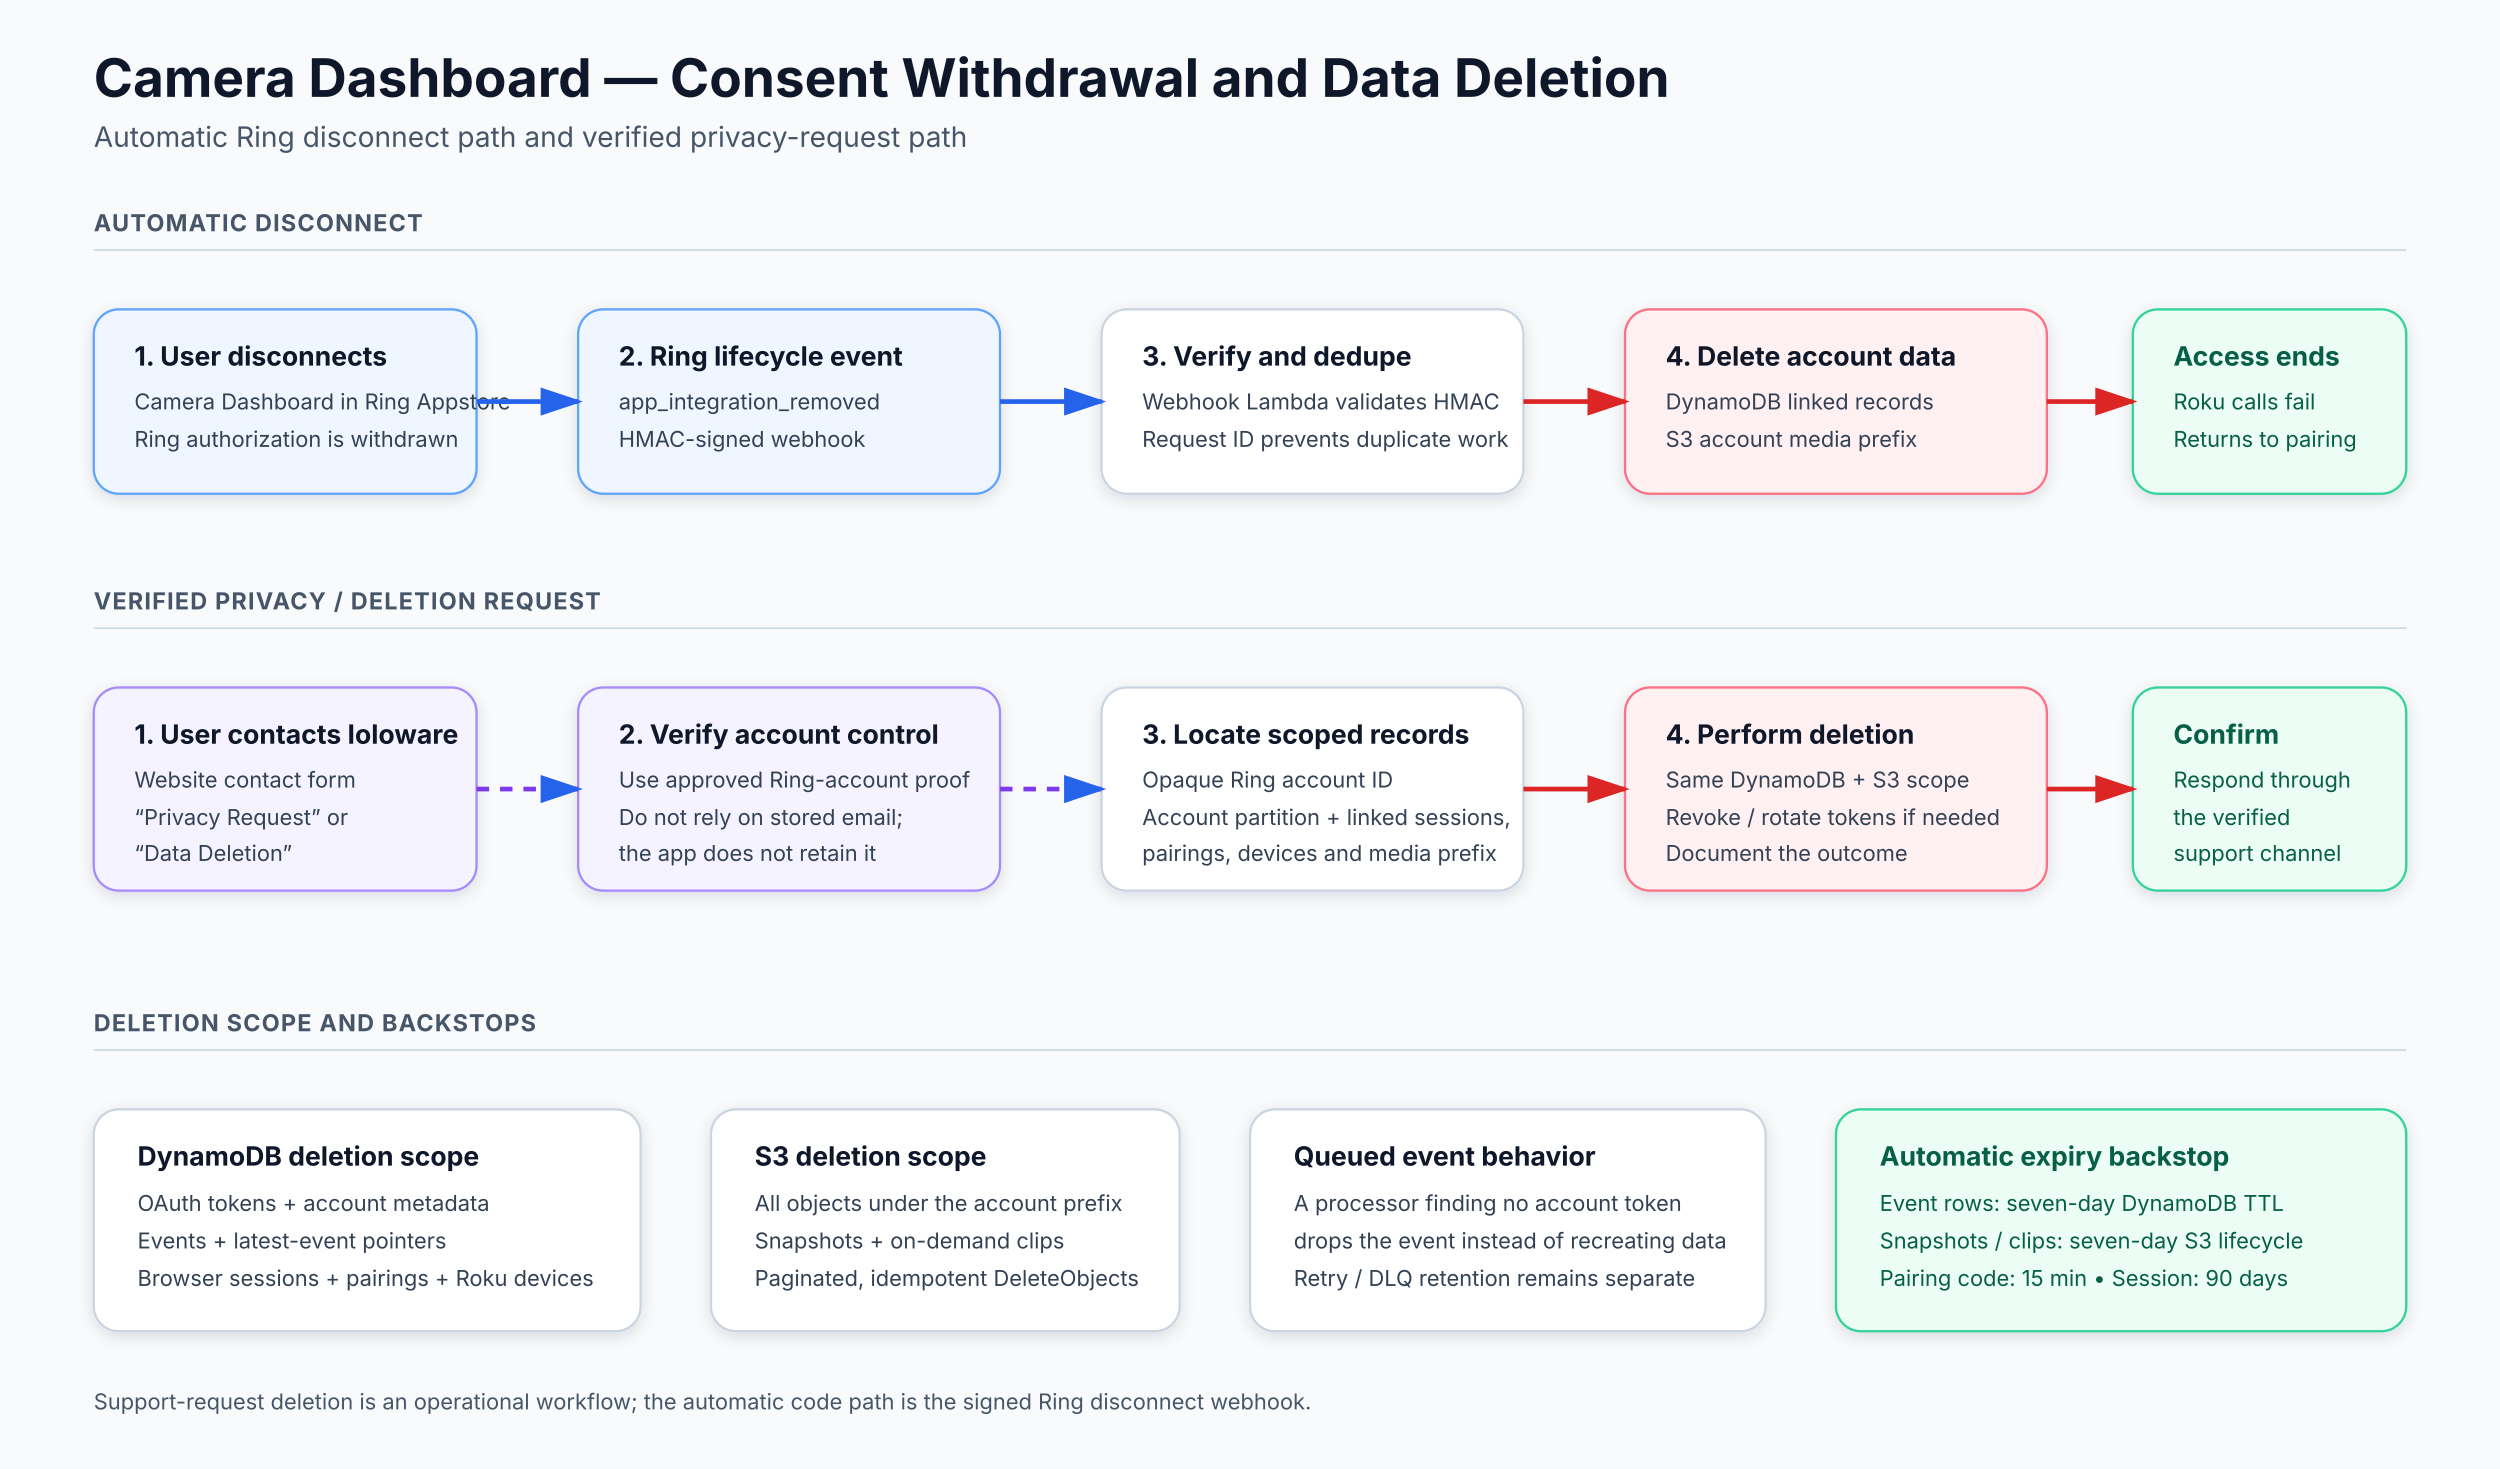
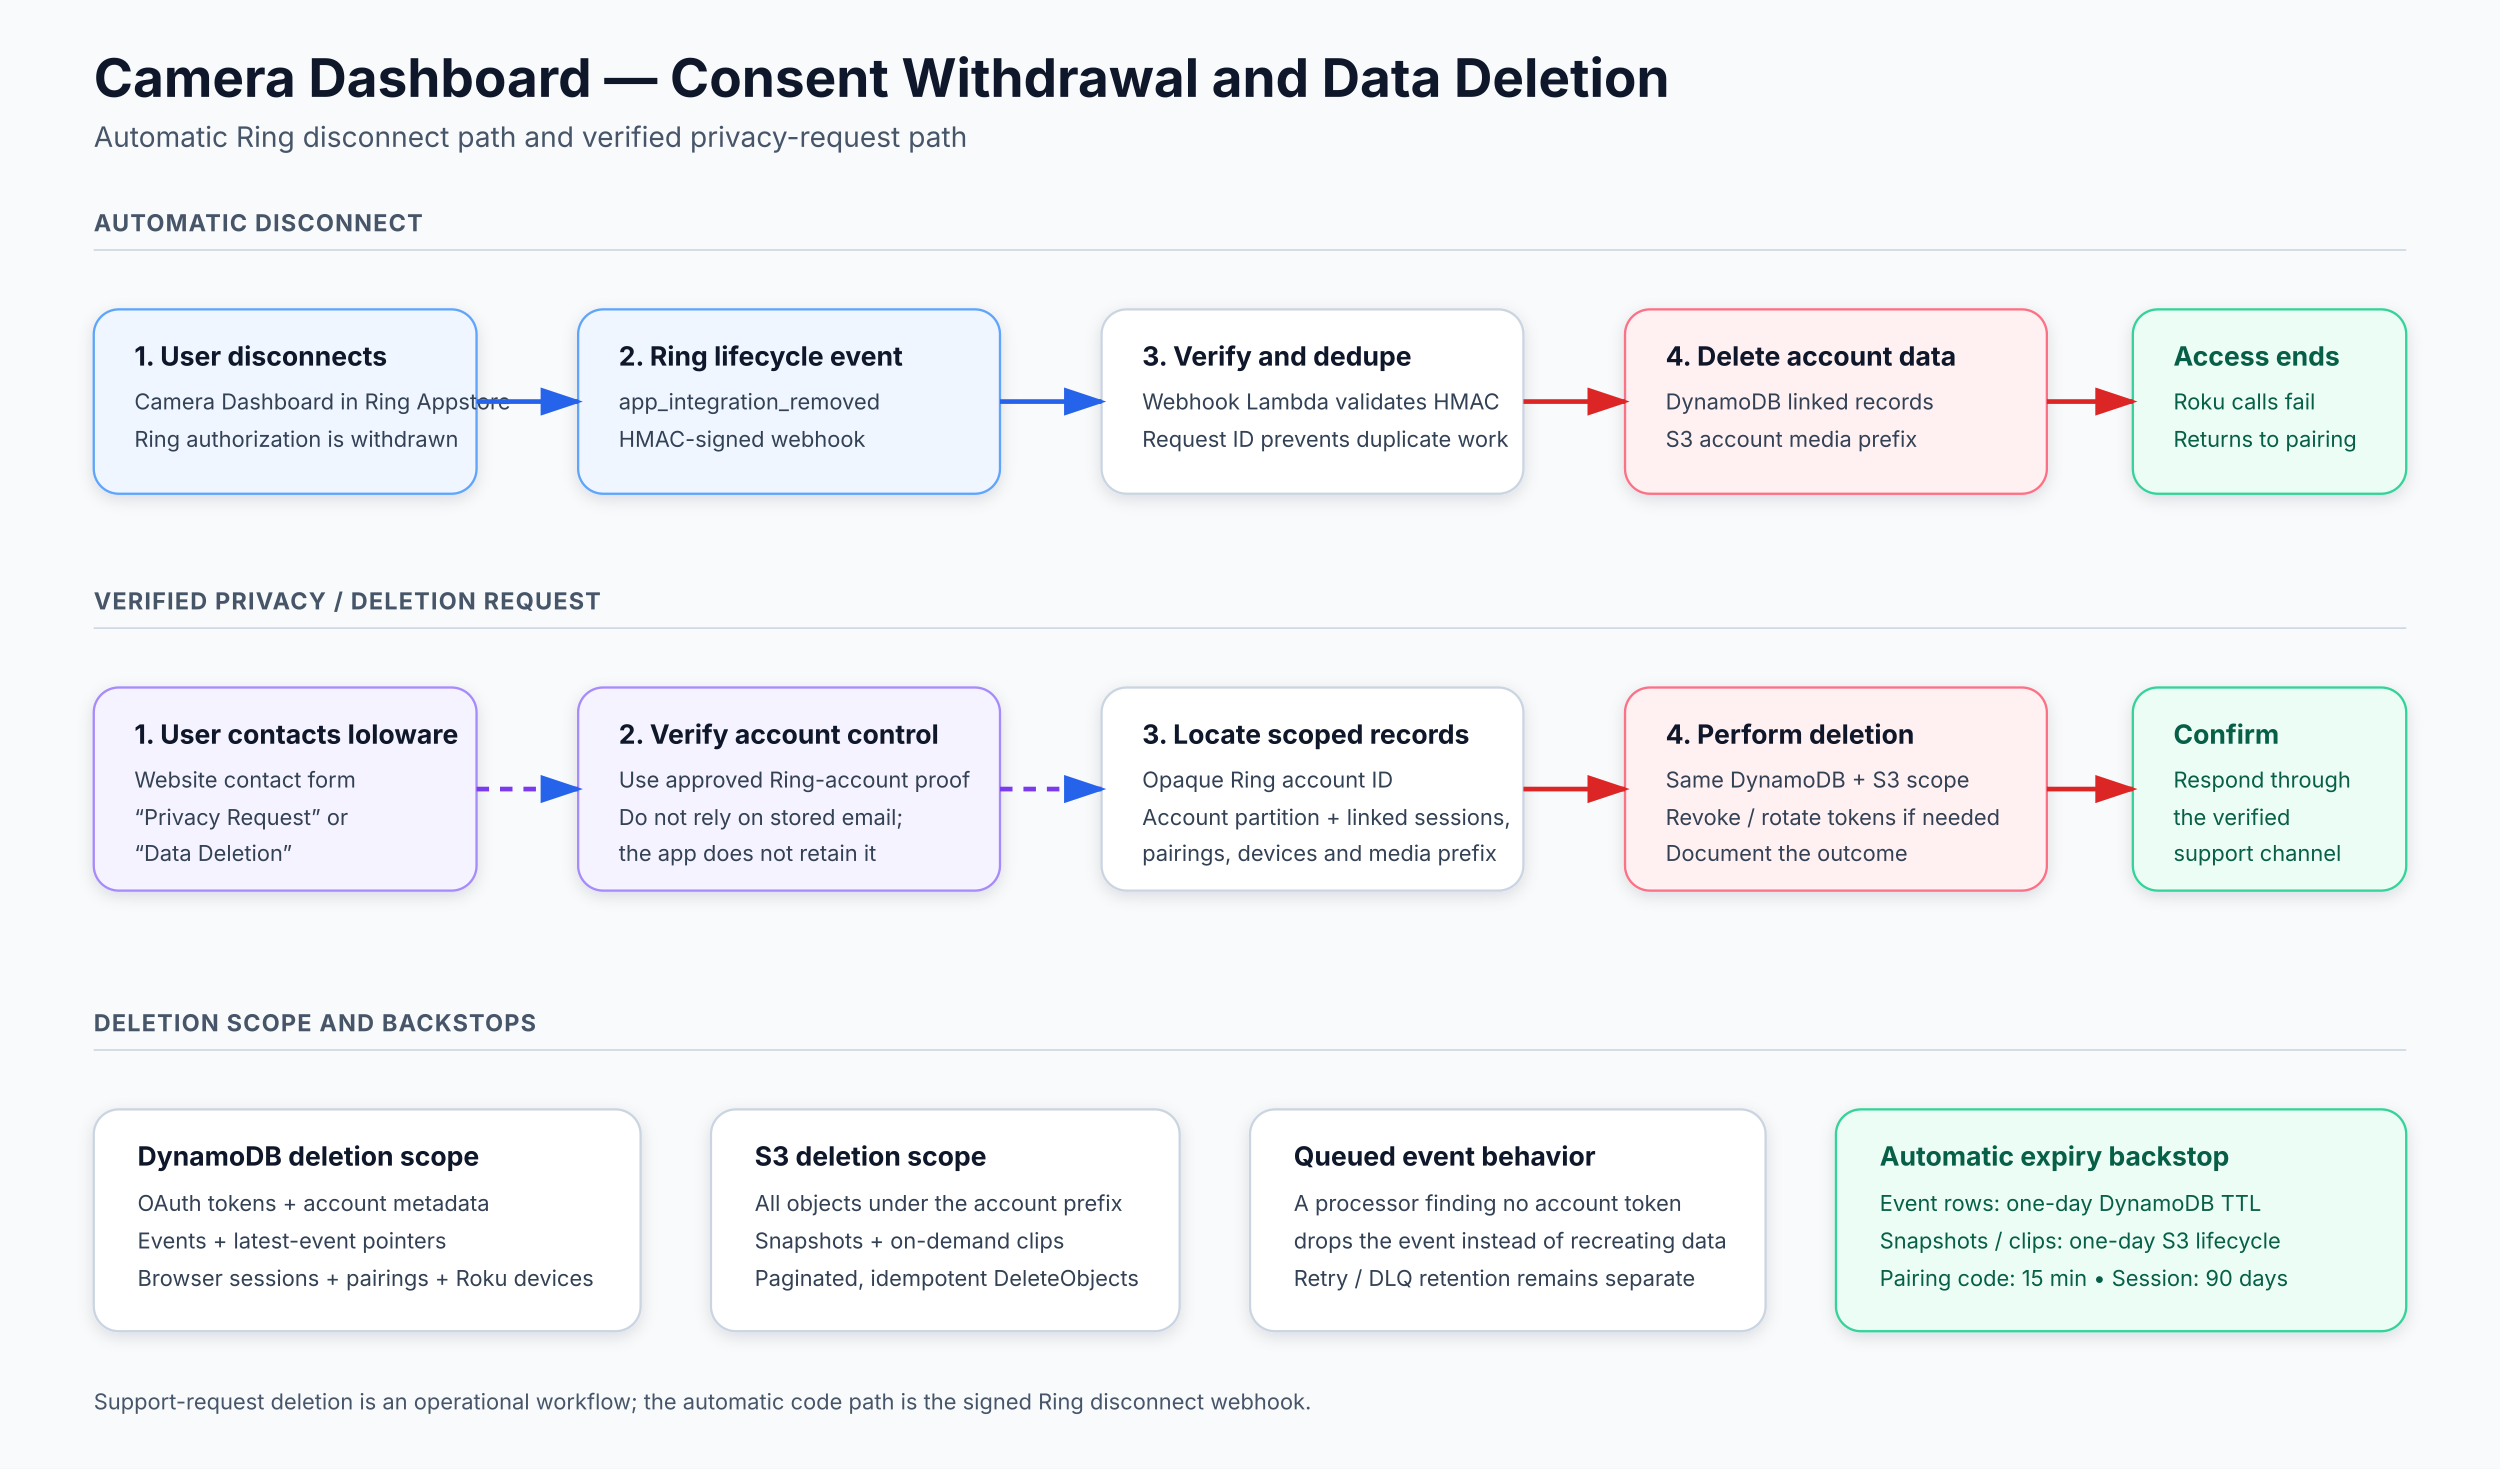
<svg xmlns="http://www.w3.org/2000/svg" width="1600" height="940" viewBox="0 0 1600 940" role="img" aria-labelledby="title desc">
  <defs>
    <marker id="arrow" markerWidth="10" markerHeight="10" refX="8" refY="3" orient="auto" markerUnits="strokeWidth">
      <path d="M0,0 L0,6 L9,3 z" fill="#2563eb" />
    </marker>
    <marker id="arrow-red" markerWidth="10" markerHeight="10" refX="8" refY="3" orient="auto" markerUnits="strokeWidth">
      <path d="M0,0 L0,6 L9,3 z" fill="#dc2626" />
    </marker>
    <filter id="shadow" x="-10%" y="-10%" width="120%" height="130%">
      <feDropShadow dx="0" dy="3" stdDeviation="5" flood-color="#0f172a" flood-opacity="0.12" />
    </filter>
    <style>
      .title { font: 700 34px Inter, Arial, sans-serif; fill: #0f172a; }
      .subtitle { font: 400 18px Inter, Arial, sans-serif; fill: #475569; }
      .lane { font: 700 15px Inter, Arial, sans-serif; fill: #475569; letter-spacing: .05em; }
      .node-title { font: 700 17px Inter, Arial, sans-serif; fill: #0f172a; }
      .node-body { font: 400 14px Inter, Arial, sans-serif; fill: #334155; }
      .result-title { font: 700 17px Inter, Arial, sans-serif; fill: #065f46; }
      .result-body { font: 400 14px Inter, Arial, sans-serif; fill: #065f46; }
      .edge-label { font: 600 13px Inter, Arial, sans-serif; fill: #1e3a8a; }
      .note { font: 400 14px Inter, Arial, sans-serif; fill: #475569; }
      .node { fill: #ffffff; stroke: #cbd5e1; stroke-width: 1.5; rx: 16; filter: url(#shadow); }
      .entry-auto { fill: #eff6ff; stroke: #60a5fa; }
      .entry-manual { fill: #f5f3ff; stroke: #a78bfa; }
      .delete { fill: #fff1f2; stroke: #fb7185; }
      .result { fill: #ecfdf5; stroke: #34d399; }
      .flow { fill: none; stroke: #2563eb; stroke-width: 3; marker-end: url(#arrow); }
      .delete-flow { fill: none; stroke: #dc2626; stroke-width: 3; marker-end: url(#arrow-red); }
      .support-flow { fill: none; stroke: #7c3aed; stroke-width: 3; stroke-dasharray: 8 7; marker-end: url(#arrow); }
    </style>
  </defs>
  <rect width="1600" height="940" fill="#f8fafc" />
  <text x="60" y="62" class="title">Camera Dashboard — Consent Withdrawal and Data Deletion</text>
  <text x="60" y="94" class="subtitle">Automatic Ring disconnect path and verified privacy-request path</text>
  <text x="60" y="148" class="lane">AUTOMATIC DISCONNECT</text>
  <line x1="60" y1="160" x2="1540" y2="160" stroke="#cbd5e1" />
  <rect x="60" y="198" width="245" height="118" class="node entry-auto" rx="16" />
  <text x="86" y="234" class="node-title">1. User disconnects</text>
  <text x="86" y="262" class="node-body">Camera Dashboard in Ring Appstore</text>
  <text x="86" y="286" class="node-body">Ring authorization is withdrawn</text>
  <rect x="370" y="198" width="270" height="118" class="node entry-auto" rx="16" />
  <text x="396" y="234" class="node-title">2. Ring lifecycle event</text>
  <text x="396" y="262" class="node-body">app_integration_removed</text>
  <text x="396" y="286" class="node-body">HMAC-signed webhook</text>
  <rect x="705" y="198" width="270" height="118" class="node" rx="16" />
  <text x="731" y="234" class="node-title">3. Verify and dedupe</text>
  <text x="731" y="262" class="node-body">Webhook Lambda validates HMAC</text>
  <text x="731" y="286" class="node-body">Request ID prevents duplicate work</text>
  <rect x="1040" y="198" width="270" height="118" class="node delete" rx="16" />
  <text x="1066" y="234" class="node-title">4. Delete account data</text>
  <text x="1066" y="262" class="node-body">DynamoDB linked records</text>
  <text x="1066" y="286" class="node-body">S3 account media prefix</text>
  <rect x="1365" y="198" width="175" height="118" class="node result" rx="16" />
  <text x="1391" y="234" class="result-title">Access ends</text>
  <text x="1391" y="262" class="result-body">Roku calls fail</text>
  <text x="1391" y="286" class="result-body">Returns to pairing</text>
  <path d="M305 257 L370 257" class="flow" />
  <path d="M640 257 L705 257" class="flow" />
  <path d="M975 257 L1040 257" class="delete-flow" />
  <path d="M1310 257 L1365 257" class="delete-flow" />
  <text x="60" y="390" class="lane">VERIFIED PRIVACY / DELETION REQUEST</text>
  <line x1="60" y1="402" x2="1540" y2="402" stroke="#cbd5e1" />
  <rect x="60" y="440" width="245" height="130" class="node entry-manual" rx="16" />
  <text x="86" y="476" class="node-title">1. User contacts Ioloware</text>
  <text x="86" y="504" class="node-body">Website contact form</text>
  <text x="86" y="528" class="node-body">“Privacy Request” or</text>
  <text x="86" y="551" class="node-body">“Data Deletion”</text>
  <rect x="370" y="440" width="270" height="130" class="node entry-manual" rx="16" />
  <text x="396" y="476" class="node-title">2. Verify account control</text>
  <text x="396" y="504" class="node-body">Use approved Ring-account proof</text>
  <text x="396" y="528" class="node-body">Do not rely on stored email;</text>
  <text x="396" y="551" class="node-body">the app does not retain it</text>
  <rect x="705" y="440" width="270" height="130" class="node" rx="16" />
  <text x="731" y="476" class="node-title">3. Locate scoped records</text>
  <text x="731" y="504" class="node-body">Opaque Ring account ID</text>
  <text x="731" y="528" class="node-body">Account partition + linked sessions,</text>
  <text x="731" y="551" class="node-body">pairings, devices and media prefix</text>
  <rect x="1040" y="440" width="270" height="130" class="node delete" rx="16" />
  <text x="1066" y="476" class="node-title">4. Perform deletion</text>
  <text x="1066" y="504" class="node-body">Same DynamoDB + S3 scope</text>
  <text x="1066" y="528" class="node-body">Revoke / rotate tokens if needed</text>
  <text x="1066" y="551" class="node-body">Document the outcome</text>
  <rect x="1365" y="440" width="175" height="130" class="node result" rx="16" />
  <text x="1391" y="476" class="result-title">Confirm</text>
  <text x="1391" y="504" class="result-body">Respond through</text>
  <text x="1391" y="528" class="result-body">the verified</text>
  <text x="1391" y="551" class="result-body">support channel</text>
  <path d="M305 505 L370 505" class="support-flow" />
  <path d="M640 505 L705 505" class="support-flow" />
  <path d="M975 505 L1040 505" class="delete-flow" />
  <path d="M1310 505 L1365 505" class="delete-flow" />
  <text x="60" y="660" class="lane">DELETION SCOPE AND BACKSTOPS</text>
  <line x1="60" y1="672" x2="1540" y2="672" stroke="#cbd5e1" />
  <rect x="60" y="710" width="350" height="142" class="node" rx="16" />
  <text x="88" y="746" class="node-title">DynamoDB deletion scope</text>
  <text x="88" y="775" class="node-body">OAuth tokens + account metadata</text>
  <text x="88" y="799" class="node-body">Events + latest-event pointers</text>
  <text x="88" y="823" class="node-body">Browser sessions + pairings + Roku devices</text>
  <rect x="455" y="710" width="300" height="142" class="node" rx="16" />
  <text x="483" y="746" class="node-title">S3 deletion scope</text>
  <text x="483" y="775" class="node-body">All objects under the account prefix</text>
  <text x="483" y="799" class="node-body">Snapshots + on-demand clips</text>
  <text x="483" y="823" class="node-body">Paginated, idempotent DeleteObjects</text>
  <rect x="800" y="710" width="330" height="142" class="node" rx="16" />
  <text x="828" y="746" class="node-title">Queued event behavior</text>
  <text x="828" y="775" class="node-body">A processor finding no account token</text>
  <text x="828" y="799" class="node-body">drops the event instead of recreating data</text>
  <text x="828" y="823" class="node-body">Retry / DLQ retention remains separate</text>
  <rect x="1175" y="710" width="365" height="142" class="node result" rx="16" />
  <text x="1203" y="746" class="result-title">Automatic expiry backstop</text>
-   <text x="1203" y="775" class="result-body">Event rows: seven-day DynamoDB TTL</text>
-   <text x="1203" y="799" class="result-body">Snapshots / clips: seven-day S3 lifecycle</text>
+   <text x="1203" y="775" class="result-body">Event rows: one-day DynamoDB TTL</text>
+   <text x="1203" y="799" class="result-body">Snapshots / clips: one-day S3 lifecycle</text>
  <text x="1203" y="823" class="result-body">Pairing code: 15 min • Session: 90 days</text>
  <text x="60" y="902" class="note">Support-request deletion is an operational workflow; the automatic code path is the signed Ring disconnect webhook.</text>
</svg>
